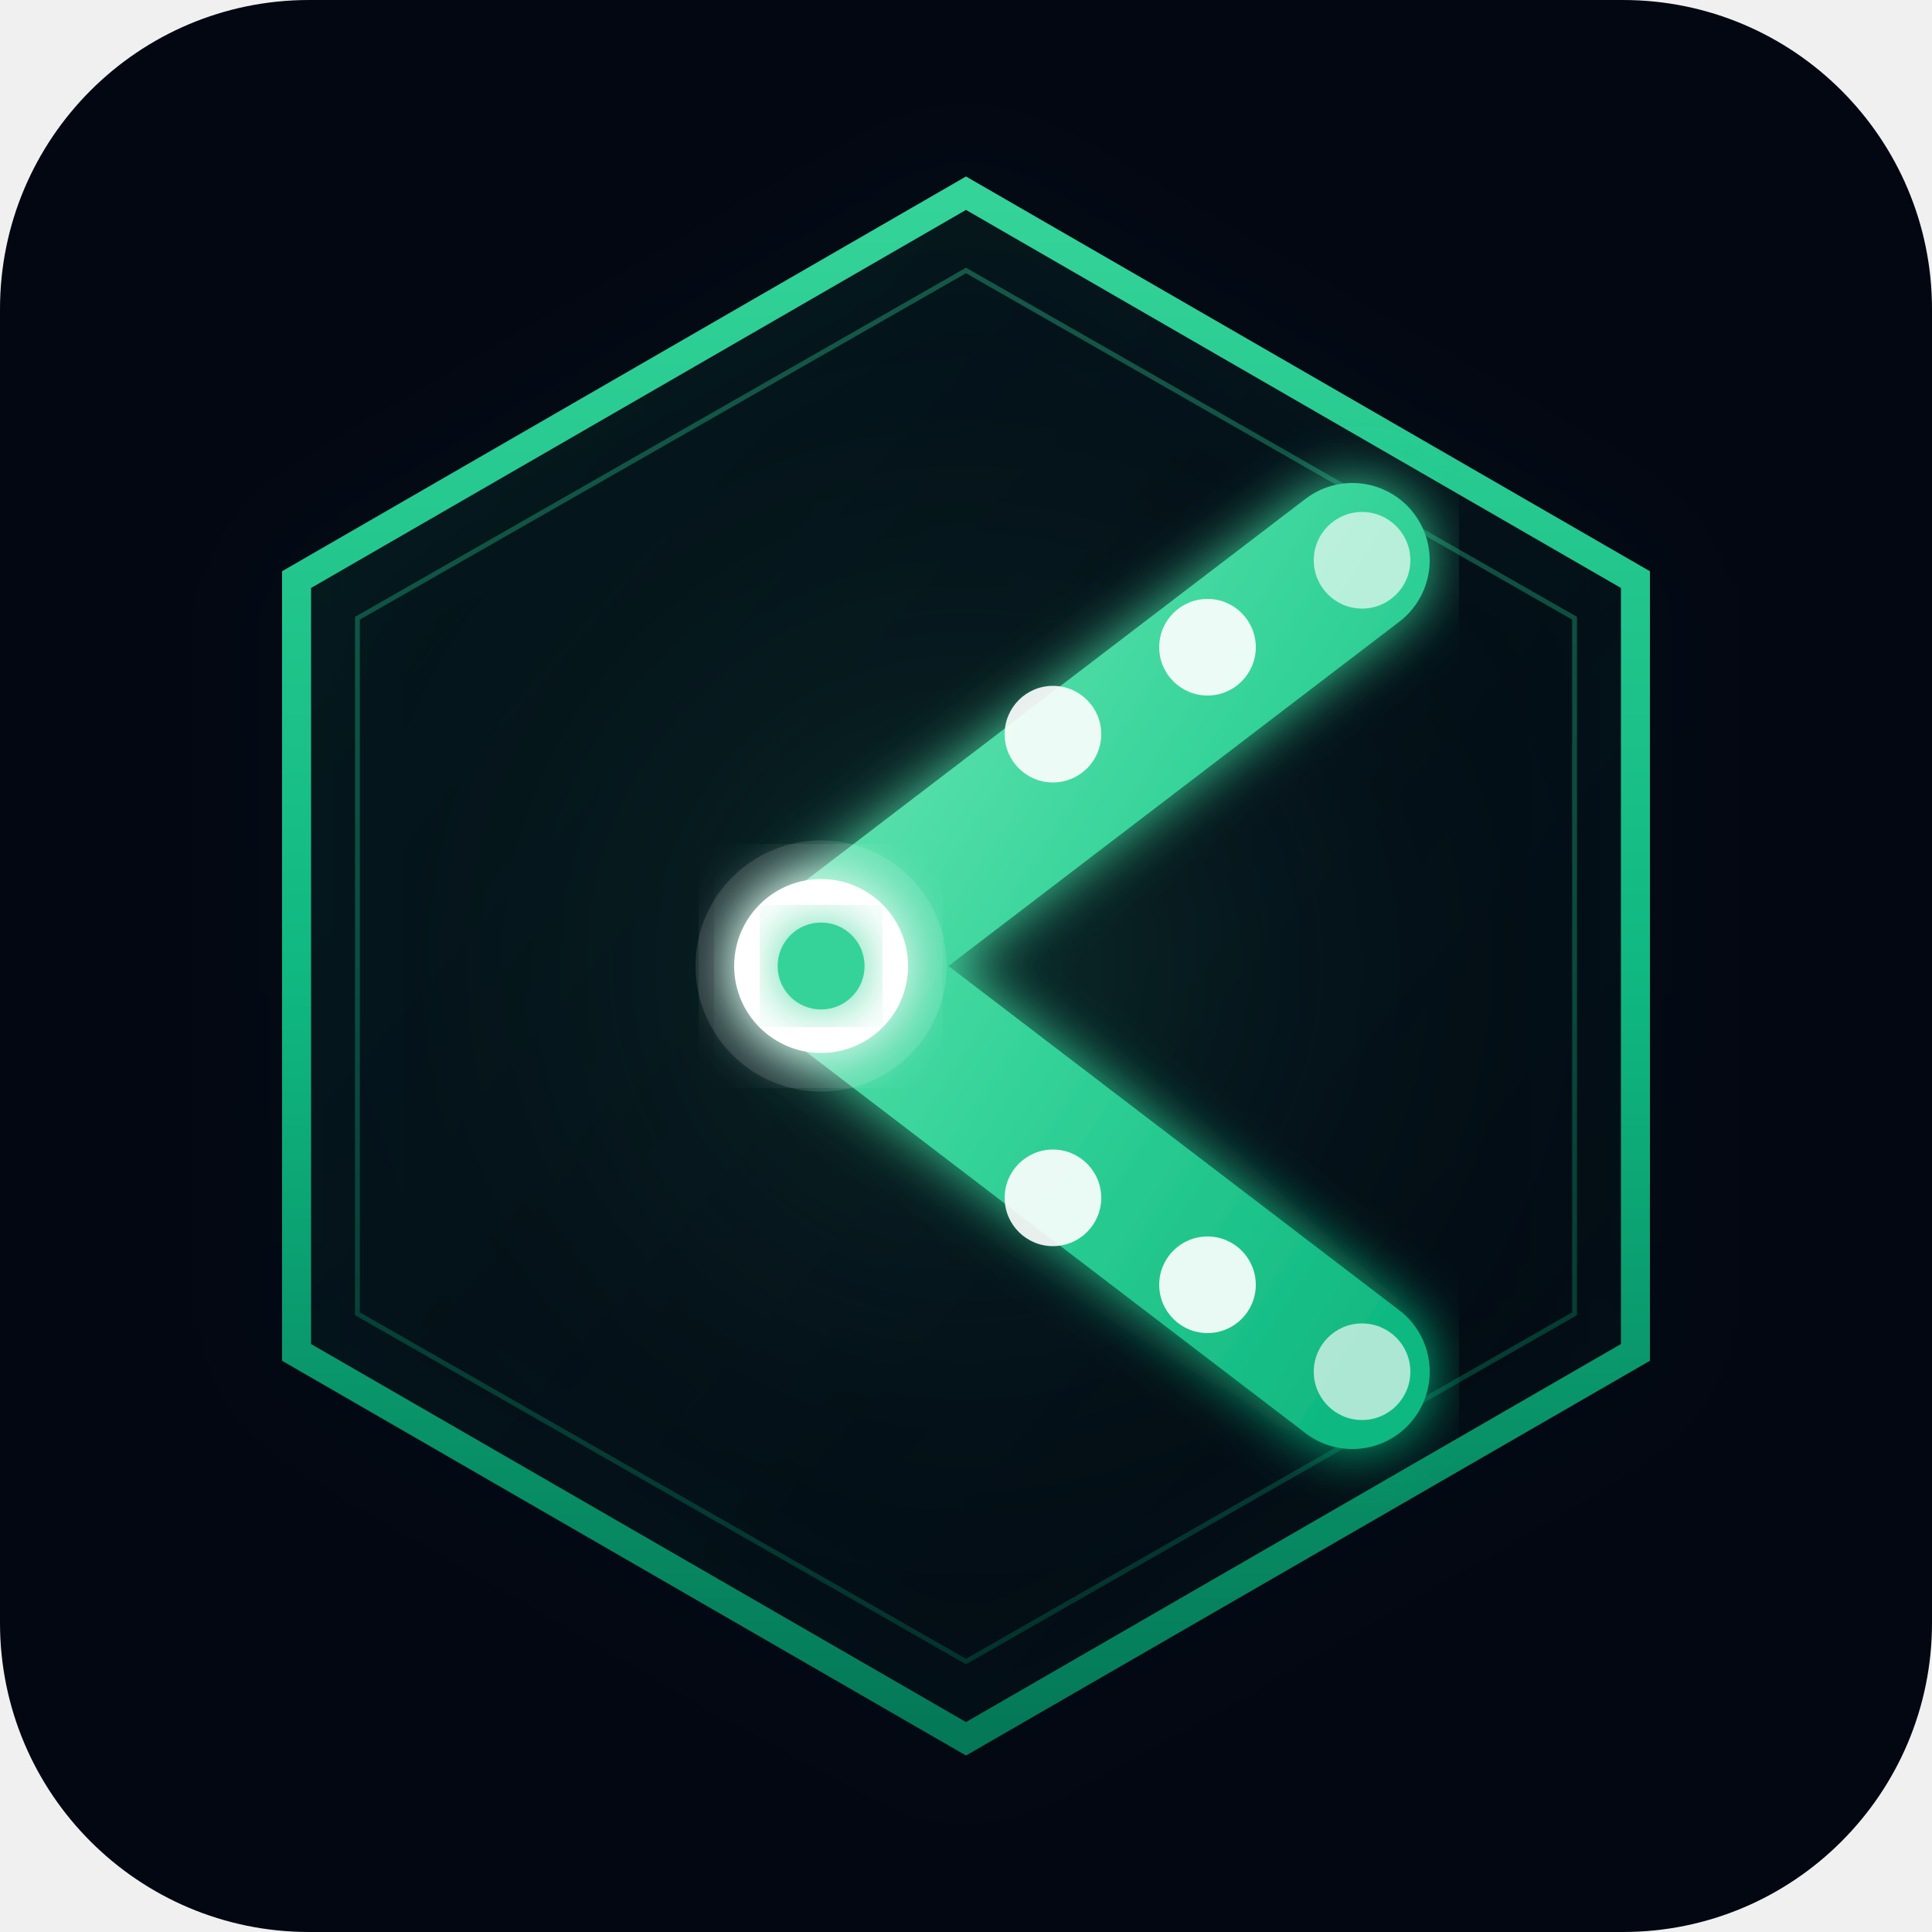
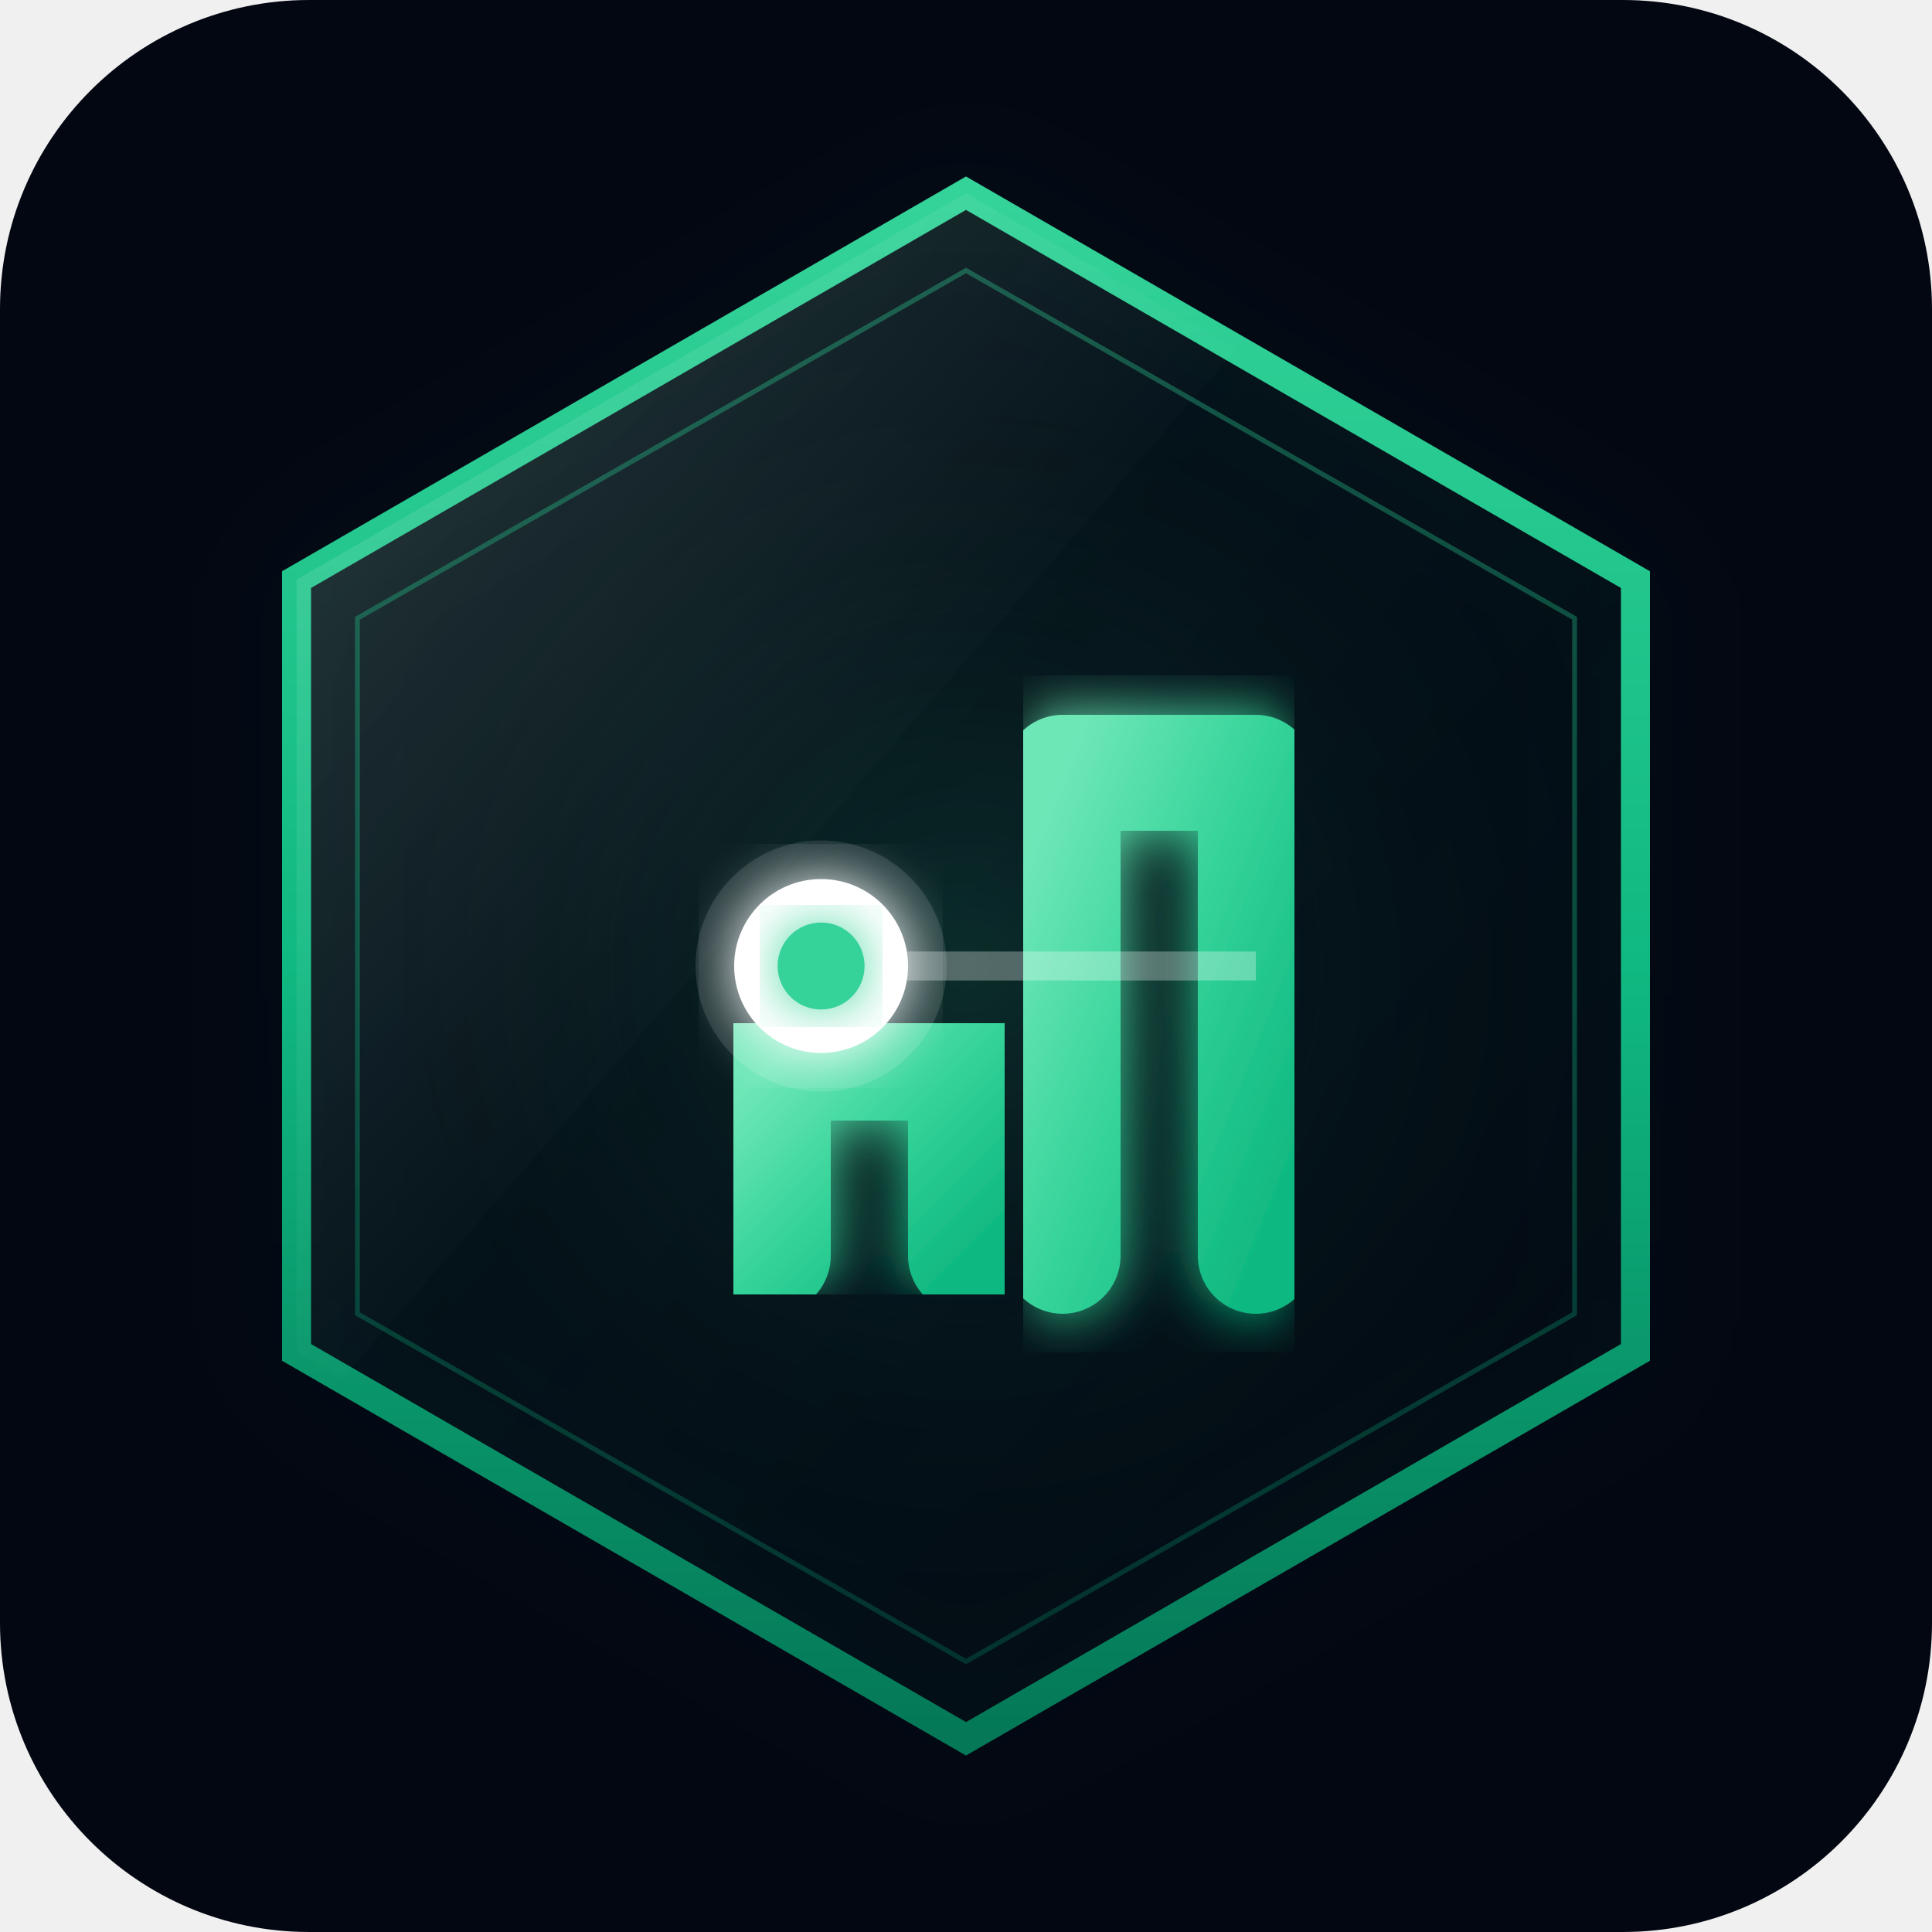
<svg xmlns="http://www.w3.org/2000/svg" viewBox="0 0 200 200">
  <defs>
    <filter id="glow" x="-40%" y="-40%" width="180%" height="180%">
      <feGaussianBlur stdDeviation="6" result="blur" />
      <feMerge>
        <feMergeNode in="blur" />
        <feMergeNode in="SourceGraphic" />
      </feMerge>
    </filter>
    <filter id="softGlow" x="-20%" y="-20%" width="140%" height="140%">
      <feGaussianBlur stdDeviation="3" result="blur" />
      <feMerge>
        <feMergeNode in="blur" />
        <feMergeNode in="SourceGraphic" />
      </feMerge>
    </filter>
    <linearGradient id="hexGrad" x1="0%" y1="0%" x2="0%" y2="100%">
      <stop offset="0%" stop-color="#34d399" />
      <stop offset="50%" stop-color="#10b981" />
      <stop offset="100%" stop-color="#047857" />
    </linearGradient>
    <linearGradient id="hexFill" x1="0%" y1="0%" x2="100%" y2="100%">
      <stop offset="0%" stop-color="#10b981" stop-opacity="0.1" />
      <stop offset="100%" stop-color="#047857" stop-opacity="0.02" />
    </linearGradient>
    <linearGradient id="iconGrad" x1="0%" y1="0%" x2="100%" y2="100%">
      <stop offset="0%" stop-color="#6ee7b7" />
      <stop offset="50%" stop-color="#34d399" />
      <stop offset="100%" stop-color="#10b981" />
    </linearGradient>
    <radialGradient id="centerGlow" cx="50%" cy="50%" r="50%">
      <stop offset="0%" stop-color="#34d399" stop-opacity="0.15" />
      <stop offset="100%" stop-color="#030712" stop-opacity="0" />
    </radialGradient>
+     <linearGradient id="glassGrad" x1="0%" y1="0%" x2="100%" y2="100%">
+       <stop offset="0%" stop-color="#ffffff" stop-opacity="0.15" />
+       <stop offset="40%" stop-color="#ffffff" stop-opacity="0.01" />
+       <stop offset="40.1%" stop-color="#ffffff" stop-opacity="0" />
+       <stop offset="100%" stop-color="#ffffff" stop-opacity="0" />
+     </linearGradient>
  </defs>
  <rect width="100%" height="100%" fill="#030712" rx="32" />
  <circle cx="100" cy="100" r="70" fill="url(#centerGlow)" />
  <polygon points="100,20 169.3,60 169.3,140 100,180 30.7,140 30.7,60" fill="none" stroke="url(#hexGrad)" stroke-width="0.8" opacity="0.3" filter="url(#glow)" />
  <polygon points="100,20 169.3,60 169.3,140 100,180 30.7,140 30.7,60" fill="url(#hexFill)" stroke="url(#hexGrad)" stroke-width="3" />
+   <polygon points="100,20 169.3,60 169.3,140 100,180 30.7,140 30.7,60" fill="url(#glassGrad)" />
  <polygon points="100,28 163,64 163,136 100,172 37,136 37,64" fill="none" stroke="url(#hexGrad)" stroke-width="0.5" opacity="0.35" />
-   <path d="M 140,58 L 85,100 L 140,142" fill="none" stroke="url(#iconGrad)" stroke-width="16" stroke-linecap="round" stroke-linejoin="round" filter="url(#softGlow)" />
-   <circle cx="109" cy="76" r="5" fill="#FFFFFF" opacity="0.9" />
-   <circle cx="125" cy="67" r="5" fill="#FFFFFF" opacity="0.9" />
-   <circle cx="141" cy="58" r="5" fill="#FFFFFF" opacity="0.65" />
-   <circle cx="109" cy="124" r="5" fill="#FFFFFF" opacity="0.9" />
-   <circle cx="125" cy="133" r="5" fill="#FFFFFF" opacity="0.9" />
-   <circle cx="141" cy="142" r="5" fill="#FFFFFF" opacity="0.65" />
+   <path d="M 80,130 L 80,110 L 100,110 L 100,130" fill="none" stroke="url(#iconGrad)" stroke-width="12" stroke-linecap="round" stroke-linejoin="round" filter="url(#softGlow)" />
+   <path d="M 110,130 L 110,80 L 130,80 L 130,130" fill="none" stroke="url(#iconGrad)" stroke-width="12" stroke-linecap="round" stroke-linejoin="round" filter="url(#softGlow)" />
+   <path d="M 80,100 L 130,100" fill="none" stroke="#FFFFFF" stroke-width="3" opacity="0.3" />
  <circle cx="85" cy="100" r="13" fill="#FFFFFF" opacity="0.12" />
  <circle cx="85" cy="100" r="9" fill="#FFFFFF" filter="url(#softGlow)" />
  <circle cx="85" cy="100" r="4.5" fill="#34d399" filter="url(#softGlow)" />
</svg>
